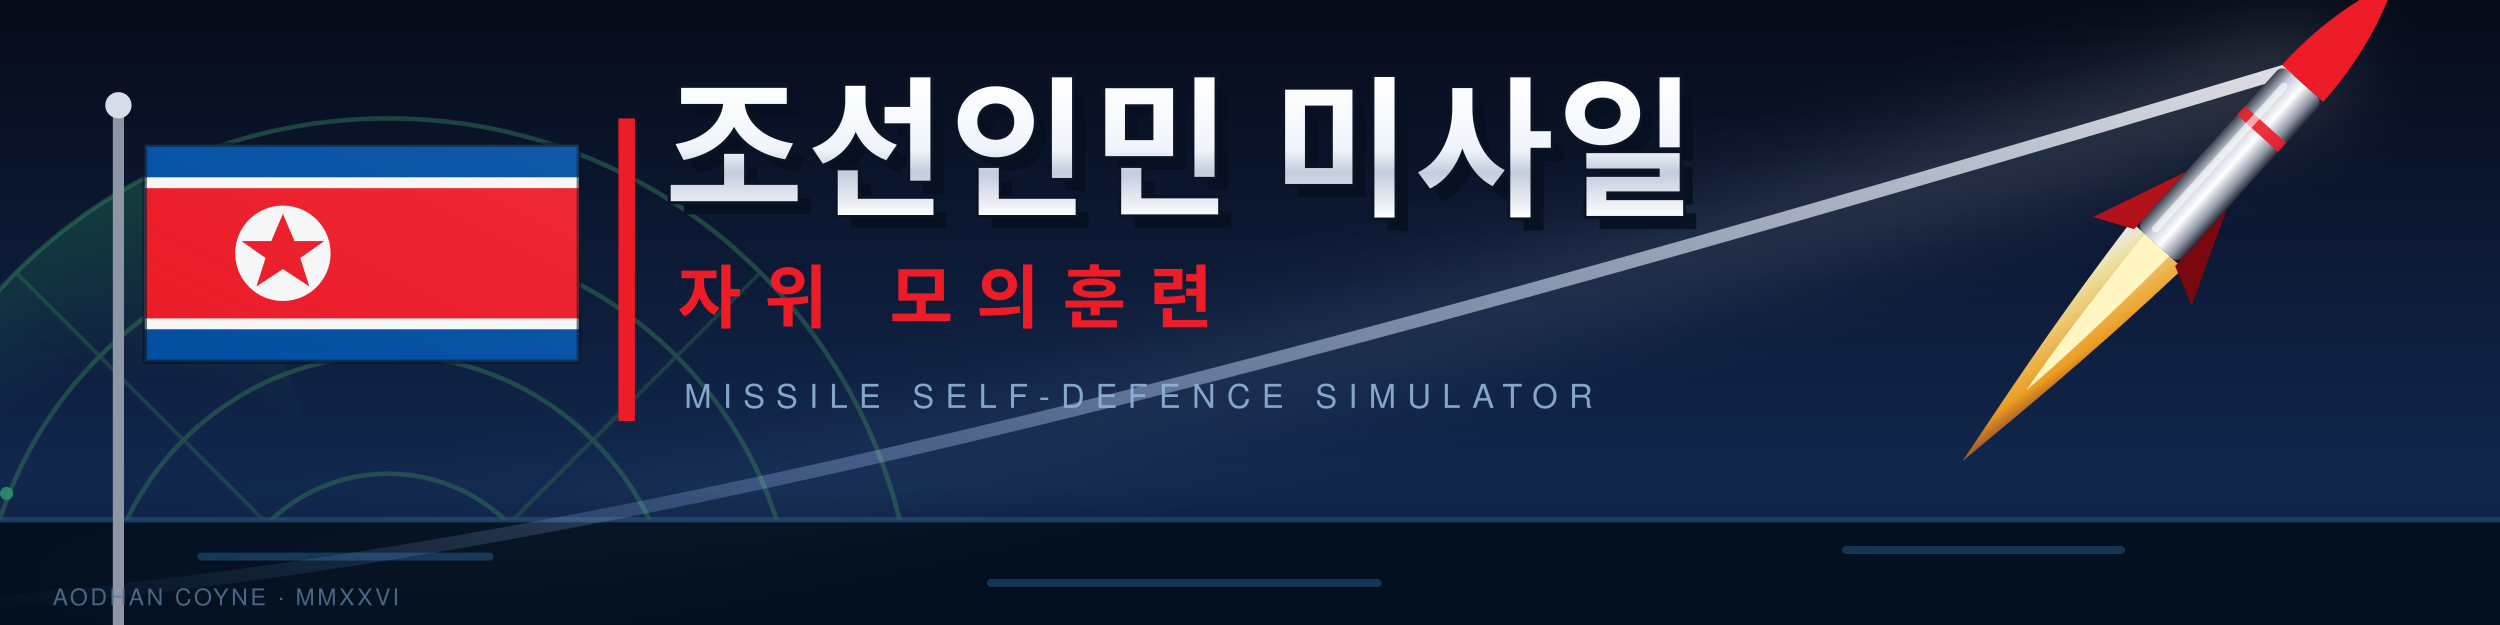
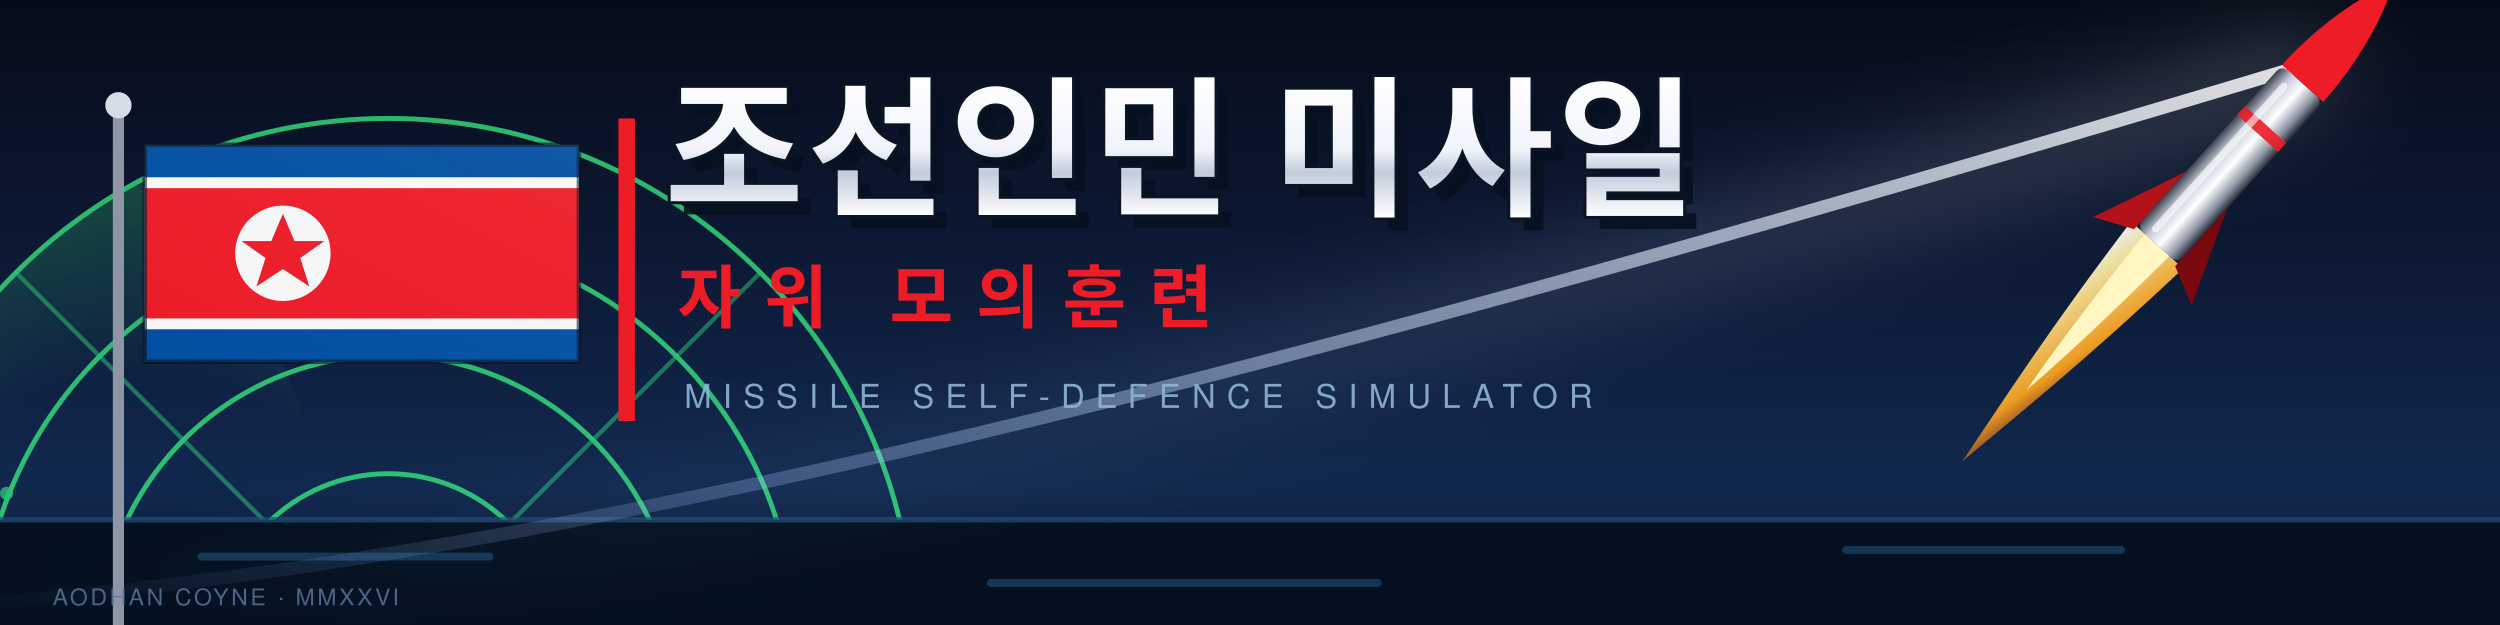
<svg xmlns="http://www.w3.org/2000/svg" viewBox="0 0 760 190" width="760" height="190" role="img" aria-label="Marquee: 조선인민 미사일 자위 모의훈련, with the national flag, a radar sweep and a missile on a long contrail">
  <defs>
    <linearGradient id="steel" x1="0" y1="0" x2="0" y2="1">
      <stop offset="0" stop-color="#060B18" />
      <stop offset=".42" stop-color="#0D1A36" />
      <stop offset=".78" stop-color="#11284E" />
      <stop offset="1" stop-color="#081428" />
    </linearGradient>
    <linearGradient id="titleFill" x1="0" y1="0" x2="0" y2="1">
      <stop offset="0" stop-color="#FFFFFF" />
      <stop offset=".52" stop-color="#F0F4FA" />
      <stop offset=".68" stop-color="#C3CCDC" />
      <stop offset="1" stop-color="#FFFFFF" />
    </linearGradient>
    <linearGradient id="trail" x1="0" y1="1" x2="1" y2="0">
      <stop offset="0" stop-color="#7FB2FF" stop-opacity="0" />
      <stop offset=".5" stop-color="#CFE2FF" stop-opacity=".5" />
      <stop offset="1" stop-color="#FFFFFF" stop-opacity=".95" />
    </linearGradient>
    <linearGradient id="mrBody" x1="0" y1="0" x2="1" y2="0">
      <stop offset="0" stop-color="#3C424F" />
      <stop offset=".26" stop-color="#C6CDDA" />
      <stop offset=".54" stop-color="#FFFFFF" />
      <stop offset=".82" stop-color="#8D95A5" />
      <stop offset="1" stop-color="#292E38" />
    </linearGradient>
    <linearGradient id="mrFlame" x1="1" y1="1" x2="0" y2="0">
      <stop offset="0" stop-color="#FF4A10" stop-opacity="0" />
      <stop offset=".4" stop-color="#FFA51C" />
      <stop offset=".82" stop-color="#FFF0A8" />
      <stop offset="1" stop-color="#FFFFFF" />
    </linearGradient>
    <radialGradient id="sweep" cx=".5" cy="1" r="1">
      <stop offset=".55" stop-color="#39FF88" stop-opacity="0" />
      <stop offset=".92" stop-color="#39FF88" stop-opacity=".30" />
      <stop offset="1" stop-color="#39FF88" stop-opacity="0" />
    </radialGradient>
    <filter id="mmglow" x="-50%" y="-70%" width="200%" height="240%">
      <feGaussianBlur stdDeviation="5" result="b" />
      <feMerge>
        <feMergeNode in="b" />
        <feMergeNode in="SourceGraphic" />
      </feMerge>
    </filter>
    <filter id="mmsoft" x="-60%" y="-80%" width="220%" height="260%">
      <feGaussianBlur stdDeviation="13" />
    </filter>
  </defs>
  <rect width="760" height="190" fill="#081428" />
  <rect width="760" height="190" fill="url(#steel)" />
-   <g transform="translate(118 196)" opacity=".55">
-     <g fill="none" stroke="#2E6E52" stroke-width="1.4">
+   <g transform="translate(118 196)" opacity=".7">
+     <g fill="none" stroke="#39FF88" stroke-width="1.5">
      <circle r="52" />
      <circle r="88" />
      <circle r="124" />
      <circle r="160" />
    </g>
-     <g stroke="#2E6E52" stroke-width="1.2" opacity=".7">
+     <g stroke="#39FF88" stroke-width="1.3" opacity=".55">
      <path d="M-160 0 L160 0" />
      <path d="M-113 -113 L113 113" />
      <path d="M113 -113 L-113 113" />
    </g>
    <path d="M0 0 L-150 -56 A160 160 0 0 1 -56 -150Z" fill="url(#sweep)" />
    <g fill="#39FF88" opacity=".8">
      <circle cx="-64" cy="-92" r="2.6" />
      <circle cx="-116" cy="-46" r="2" />
      <circle cx="-30" cy="-130" r="2.2" />
    </g>
  </g>
  <rect x="0" y="158" width="760" height="32" fill="#04101F" />
  <path d="M0 158 H760" stroke="#1E4E7A" stroke-width="1.6" opacity=".7" />
  <g fill="#2A6FA8" opacity=".4">
    <rect x="60" y="168" width="90" height="2.4" rx="1.2" />
    <rect x="300" y="176" width="120" height="2.4" rx="1.2" />
    <rect x="560" y="166" width="86" height="2.4" rx="1.2" />
  </g>
  <path d="M-10 186 C160 172 340 130 700 22" fill="none" stroke="url(#trail)" stroke-width="22" stroke-linecap="round" opacity=".22" filter="url(#mmsoft)" />
  <path d="M-10 184 C160 170 340 128 700 20" fill="none" stroke="url(#trail)" stroke-width="4" stroke-linecap="round" opacity=".9" />
  <g transform="translate(676 52) rotate(42) scale(.56)">
    <g transform="translate(0 54)">
      <path d="M-19 0 C-13 74 -5 122 0 158 C5 122 13 74 19 0Z" fill="url(#mrFlame)" opacity=".92" />
      <path d="M-9 0 C-6 52 -3 84 0 106 C3 84 6 52 9 0Z" fill="#FFF6C2" />
    </g>
    <path d="M-15 14 L-36 66 L-15 56Z" fill="#B4121A" />
    <path d="M15 14 L36 66 L15 56Z" fill="#79090F" />
    <rect x="-15" y="-64" width="30" height="118" rx="4.5" fill="url(#mrBody)" />
    <path d="M-15 -64 C-15 -98 -6 -126 0 -138 C6 -126 15 -98 15 -64Z" fill="#ED1C27" />
    <rect x="-15" y="-34" width="30" height="6.5" fill="#ED1C27" opacity=".9" />
    <rect x="-8.5" y="-58" width="4" height="108" rx="2" fill="#FFFFFF" opacity=".6" />
  </g>
  <g transform="translate(44 44)">
    <path d="M-8 -8 L-8 146" stroke="#8E96A6" stroke-width="3.4" stroke-linecap="round" />
    <circle cx="-8" cy="-12" r="4" fill="#D6DCE8" />
    <g>
      <rect x="0" y="0" width="132" height="66" fill="#024FA2" />
      <rect x="0" y="9.9" width="132" height="46.2" fill="#F7F7F7" />
      <rect x="0" y="13.2" width="132" height="39.6" fill="#ED1C27" />
      <circle cx="42" cy="33" r="14.5" fill="#F7F7F7" />
      <g transform="translate(42 33) scale(.4)">
        <path d="M0 -30 L8.8 -9.3 31.5 -9.3 13.2 3.6 20.1 25.2 0 12 -20.1 25.2 -13.2 3.6 -31.5 -9.3 -8.8 -9.3Z" fill="#ED1C27" />
      </g>
      <rect x="0" y="0" width="132" height="66" fill="none" stroke="#0A1424" stroke-width="1.4" opacity=".6" />
      <path d="M0 0 h132 v66 h-132Z" fill="url(#trail)" opacity=".06" />
    </g>
  </g>
  <g transform="translate(202 62)">
    <rect x="-14" y="-26" width="5" height="92" fill="#ED1C27" />
    <text x="4" y="4" font-family="'Apple SD Gothic Neo','Nanum Gothic','Malgun Gothic','Noto Sans KR',sans-serif" font-size="46" font-weight="800" letter-spacing="1" fill="#05101F" opacity=".9">조선인민 미사일</text>
    <text x="0" y="0" font-family="'Apple SD Gothic Neo','Nanum Gothic','Malgun Gothic','Noto Sans KR',sans-serif" font-size="46" font-weight="800" letter-spacing="1" fill="url(#titleFill)" stroke="#0A1424" stroke-width="1.8" paint-order="stroke">조선인민 미사일</text>
    <text x="4" y="36" font-family="'Apple SD Gothic Neo','Nanum Gothic','Malgun Gothic','Noto Sans KR',sans-serif" font-size="21" font-weight="700" letter-spacing="7" fill="#ED1C27">자위 모의훈련</text>
    <text x="6" y="62" font-family="Futura,'Avenir Next',Helvetica,Arial,sans-serif" font-size="10" letter-spacing="3.4" fill="#8FB4D8" opacity=".9">MISSILE SELF-DEFENCE SIMULATOR</text>
  </g>
  <text x="16" y="184" font-family="Helvetica,Arial,sans-serif" font-size="7" letter-spacing=".8" fill="#5C7A9E" opacity=".8">AODHAN COYNE · MMXXVI</text>
</svg>
